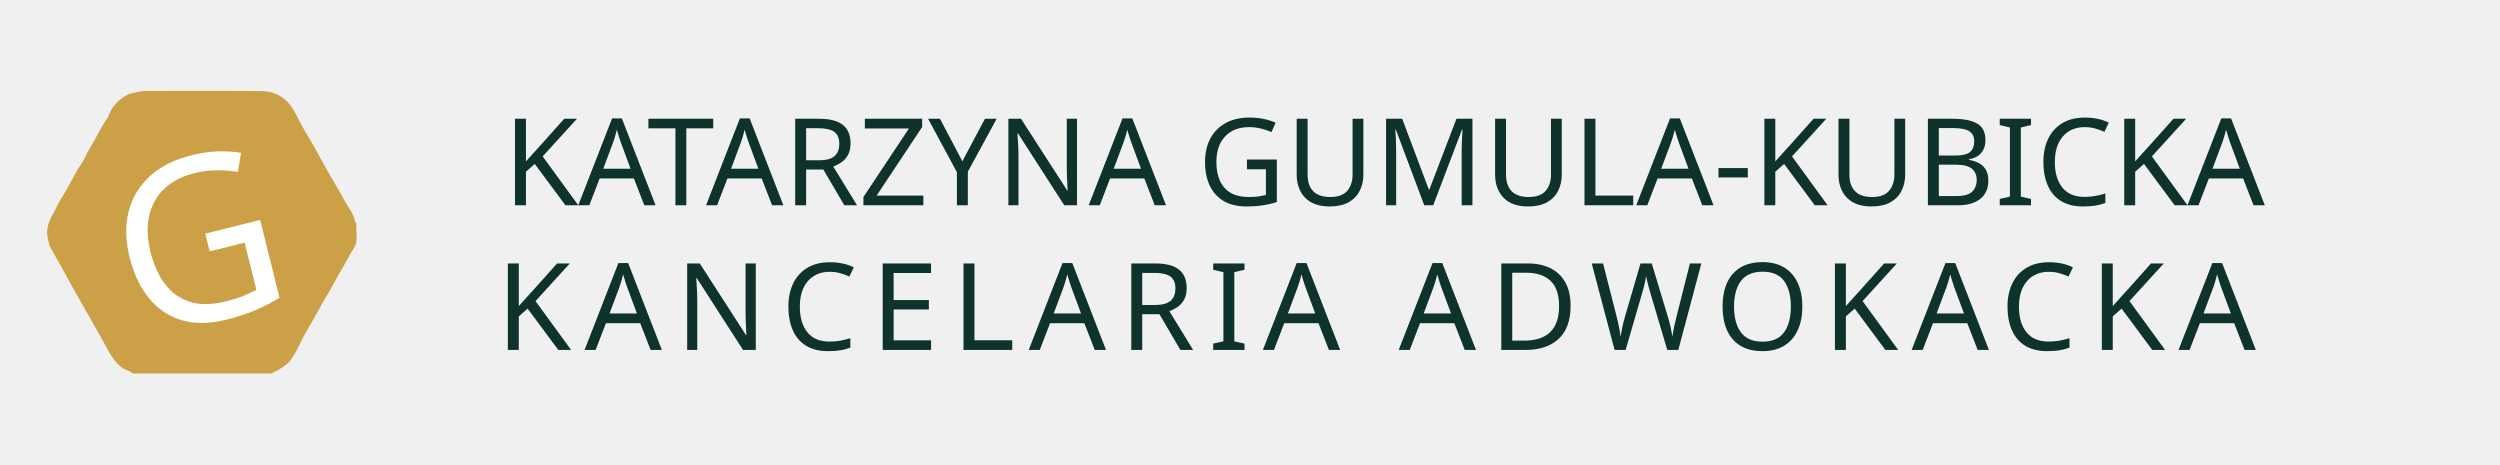
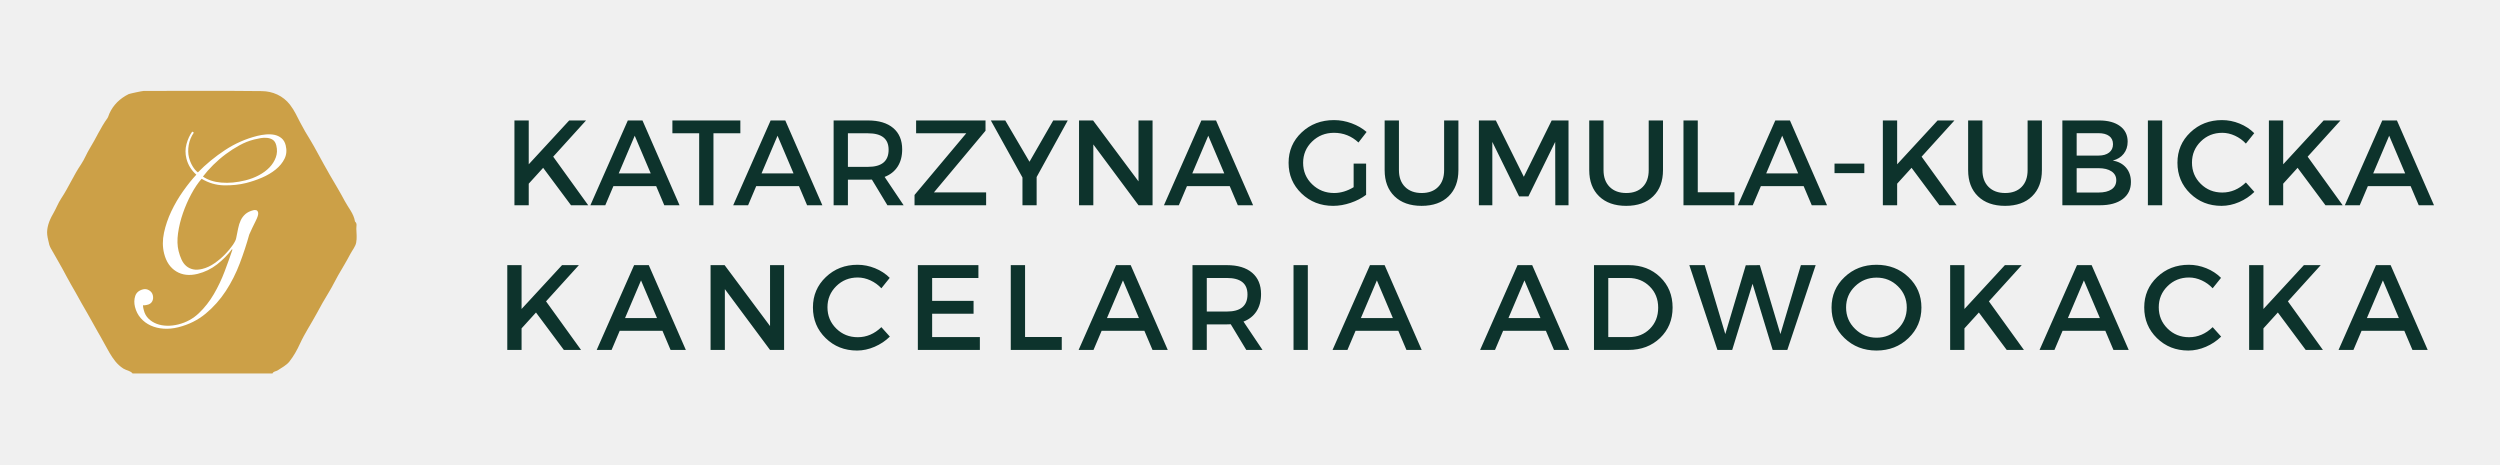
<svg xmlns="http://www.w3.org/2000/svg" width="743px" height="138px" viewBox="0 0 743 138" version="1.1">
  <defs />
  <g id="Artboard-Copy" stroke="none" stroke-width="1" fill="none" fill-rule="evenodd">
-     <text id="Katarzyna-Gumula-Kub" font-family="Montserrat-Regular, Montserrat" font-size="36" font-weight="normal" fill="#0D332C">
-       <tspan x="149.58" y="61">KATARZYNA GUMULA-KUBICKA</tspan>
-       <tspan x="147.452" y="104" letter-spacing="4">KANCELARIA ADWOKACKA</tspan>
-     </text>
+     <path d="M169.704,61 L161.424,49.876 L157.14,54.592 L157.14,61 L152.892,61 L152.892,35.8 L157.14,35.8 L157.14,48.832 L169.164,35.8 L174.168,35.8 L164.412,46.564 L174.816,61 L169.704,61 Z M195.012,55.312 L182.304,55.312 L179.892,61 L175.464,61 L186.588,35.8 L190.944,35.8 L201.96,61 L197.424,61 L195.012,55.312 Z M193.392,51.532 L188.64,40.336 L183.888,51.532 L193.392,51.532 Z M220.032,39.616 L212.04,39.616 L212.04,61 L207.792,61 L207.792,39.616 L199.836,39.616 L199.836,35.8 L220.032,35.8 L220.032,39.616 Z M237.456,55.312 L224.748,55.312 L222.336,61 L217.908,61 L229.032,35.8 L233.388,35.8 L244.404,61 L239.868,61 L237.456,55.312 Z M235.836,51.532 L231.084,40.336 L226.332,51.532 L235.836,51.532 Z M263.736,61 L259.128,53.368 C258.888,53.392 258.504,53.404 257.976,53.404 L252,53.404 L252,61 L247.752,61 L247.752,35.8 L257.976,35.8 C261.192,35.8 263.688,36.55 265.464,38.05 C267.24,39.55 268.128,41.668 268.128,44.404 C268.128,46.42 267.678,48.124 266.778,49.516 C265.878,50.908 264.588,51.928 262.908,52.576 L268.56,61 L263.736,61 Z M252,49.588 L257.976,49.588 C262.056,49.588 264.096,47.896 264.096,44.512 C264.096,41.248 262.056,39.616 257.976,39.616 L252,39.616 L252,49.588 Z M292.896,38.86 L277.56,57.184 L293.076,57.184 L293.076,61 L271.8,61 L271.8,57.94 L287.172,39.616 L272.268,39.616 L272.268,35.8 L292.896,35.8 L292.896,38.86 Z M308.088,52.612 L308.088,61 L303.876,61 L303.876,52.756 L294.48,35.8 L298.764,35.8 L305.964,48.076 L313.02,35.8 L317.34,35.8 L308.088,52.612 Z M342.54,61 L338.364,61 L324.936,42.928 L324.936,61 L320.688,61 L320.688,35.8 L324.864,35.8 L338.364,53.908 L338.364,35.8 L342.54,35.8 L342.54,61 Z M365.472,55.312 L352.764,55.312 L350.352,61 L345.924,61 L357.048,35.8 L361.404,35.8 L372.42,61 L367.884,61 L365.472,55.312 Z M363.852,51.532 L359.1,40.336 L354.348,51.532 L363.852,51.532 Z M402.3,48.616 L406.008,48.616 L406.008,57.904 C404.712,58.888 403.182,59.68 401.418,60.28 C399.654,60.88 397.92,61.18 396.216,61.18 C392.496,61.18 389.358,59.95 386.802,57.49 C384.246,55.03 382.968,52 382.968,48.4 C382.968,44.8 384.264,41.782 386.856,39.346 C389.448,36.91 392.652,35.692 396.468,35.692 C398.244,35.692 399.99,36.01 401.706,36.646 C403.422,37.282 404.904,38.14 406.152,39.22 L403.74,42.352 C401.676,40.432 399.252,39.472 396.468,39.472 C393.9,39.472 391.728,40.336 389.952,42.064 C388.176,43.792 387.288,45.904 387.288,48.4 C387.288,50.92 388.182,53.044 389.97,54.772 C391.758,56.5 393.936,57.364 396.504,57.364 C398.448,57.364 400.38,56.788 402.3,55.636 L402.3,48.616 Z M433.44,35.8 L433.44,50.56 C433.44,53.848 432.468,56.44 430.524,58.336 C428.58,60.232 425.904,61.18 422.496,61.18 C419.088,61.18 416.406,60.232 414.45,58.336 C412.494,56.44 411.516,53.848 411.516,50.56 L411.516,35.8 L415.764,35.8 L415.764,50.56 C415.764,52.672 416.37,54.334 417.582,55.546 C418.794,56.758 420.444,57.364 422.532,57.364 C424.596,57.364 426.222,56.764 427.41,55.564 C428.598,54.364 429.192,52.696 429.192,50.56 L429.192,35.8 L433.44,35.8 Z M466.164,61 L462.24,61 L462.204,42.172 L454.248,58.372 L451.476,58.372 L443.52,42.172 L443.52,61 L439.524,61 L439.524,35.8 L444.564,35.8 L452.88,52.54 L461.16,35.8 L466.164,35.8 L466.164,61 Z M494.244,35.8 L494.244,50.56 C494.244,53.848 493.272,56.44 491.328,58.336 C489.384,60.232 486.708,61.18 483.3,61.18 C479.892,61.18 477.21,60.232 475.254,58.336 C473.298,56.44 472.32,53.848 472.32,50.56 L472.32,35.8 L476.568,35.8 L476.568,50.56 C476.568,52.672 477.174,54.334 478.386,55.546 C479.598,56.758 481.248,57.364 483.336,57.364 C485.4,57.364 487.026,56.764 488.214,55.564 C489.402,54.364 489.996,52.696 489.996,50.56 L489.996,35.8 L494.244,35.8 Z M504.576,57.148 L515.484,57.148 L515.484,61 L500.328,61 L500.328,35.8 L504.576,35.8 L504.576,57.148 Z M536.04,55.312 L523.332,55.312 L520.92,61 L516.492,61 L527.616,35.8 L531.972,35.8 L542.988,61 L538.452,61 L536.04,55.312 Z M534.42,51.532 L529.668,40.336 L524.916,51.532 L534.42,51.532 Z M554.076,51.46 L545.22,51.46 L545.22,48.616 L554.076,48.616 L554.076,51.46 Z M576.396,61 L568.116,49.876 L563.832,54.592 L563.832,61 L559.584,61 L559.584,35.8 L563.832,35.8 L563.832,48.832 L575.856,35.8 L580.86,35.8 L571.104,46.564 L581.508,61 L576.396,61 Z M606.852,35.8 L606.852,50.56 C606.852,53.848 605.88,56.44 603.936,58.336 C601.992,60.232 599.316,61.18 595.908,61.18 C592.5,61.18 589.818,60.232 587.862,58.336 C585.906,56.44 584.928,53.848 584.928,50.56 L584.928,35.8 L589.176,35.8 L589.176,50.56 C589.176,52.672 589.782,54.334 590.994,55.546 C592.206,56.758 593.856,57.364 595.944,57.364 C598.008,57.364 599.634,56.764 600.822,55.564 C602.01,54.364 602.604,52.696 602.604,50.56 L602.604,35.8 L606.852,35.8 Z M612.936,35.8 L623.88,35.8 C626.496,35.8 628.56,36.358 630.072,37.474 C631.584,38.59 632.34,40.132 632.34,42.1 C632.34,43.516 631.944,44.722 631.152,45.718 C630.36,46.714 629.28,47.38 627.912,47.716 C629.592,48.004 630.912,48.712 631.872,49.84 C632.832,50.968 633.312,52.384 633.312,54.088 C633.312,56.248 632.496,57.94 630.864,59.164 C629.232,60.388 626.988,61 624.132,61 L612.936,61 L612.936,35.8 Z M617.184,39.58 L617.184,46.24 L623.664,46.24 C625.008,46.24 626.064,45.94 626.832,45.34 C627.6,44.74 627.984,43.912 627.984,42.856 C627.984,41.8 627.606,40.99 626.85,40.426 C626.094,39.862 625.032,39.58 623.664,39.58 L617.184,39.58 Z M617.184,49.984 L617.184,57.22 L623.664,57.22 C625.344,57.22 626.646,56.902 627.57,56.266 C628.494,55.63 628.956,54.724 628.956,53.548 C628.956,52.444 628.488,51.574 627.552,50.938 C626.616,50.302 625.32,49.984 623.664,49.984 L617.184,49.984 Z M642.6,61 L638.352,61 L638.352,35.8 L642.6,35.8 L642.6,61 Z M660.384,35.692 C662.16,35.692 663.894,36.034 665.586,36.718 C667.278,37.402 668.736,38.356 669.96,39.58 L667.476,42.676 C666.564,41.692 665.484,40.912 664.236,40.336 C662.988,39.76 661.728,39.472 660.456,39.472 C657.936,39.472 655.806,40.33 654.066,42.046 C652.326,43.762 651.456,45.856 651.456,48.328 C651.456,50.824 652.326,52.93 654.066,54.646 C655.806,56.362 657.936,57.22 660.456,57.22 C663.072,57.22 665.412,56.224 667.476,54.232 L669.996,57.04 C668.7,58.312 667.188,59.32 665.46,60.064 C663.732,60.808 661.992,61.18 660.24,61.18 C656.544,61.18 653.436,59.95 650.916,57.49 C648.396,55.03 647.136,51.988 647.136,48.364 C647.136,44.788 648.414,41.782 650.97,39.346 C653.526,36.91 656.664,35.692 660.384,35.692 Z M691.128,61 L682.848,49.876 L678.564,54.592 L678.564,61 L674.316,61 L674.316,35.8 L678.564,35.8 L678.564,48.832 L690.588,35.8 L695.592,35.8 L685.836,46.564 L696.24,61 L691.128,61 Z M716.436,55.312 L703.728,55.312 L701.316,61 L696.888,61 L708.012,35.8 L712.368,35.8 L723.384,61 L718.848,61 L716.436,55.312 Z M714.816,51.532 L710.064,40.336 L705.312,51.532 L714.816,51.532 Z M167.576,104 L159.296,92.876 L155.012,97.592 L155.012,104 L150.764,104 L150.764,78.8 L155.012,78.8 L155.012,91.832 L167.036,78.8 L172.04,78.8 L162.284,89.564 L172.688,104 L167.576,104 Z M196.884,98.312 L184.176,98.312 L181.764,104 L177.336,104 L188.46,78.8 L192.816,78.8 L203.832,104 L199.296,104 L196.884,98.312 Z M195.264,94.532 L190.512,83.336 L185.76,94.532 L195.264,94.532 Z M233.032,104 L228.856,104 L215.428,85.928 L215.428,104 L211.18,104 L211.18,78.8 L215.356,78.8 L228.856,96.908 L228.856,78.8 L233.032,78.8 L233.032,104 Z M254.852,78.692 C256.628,78.692 258.362,79.034 260.054,79.718 C261.746,80.402 263.204,81.356 264.428,82.58 L261.944,85.676 C261.032,84.692 259.952,83.912 258.704,83.336 C257.456,82.76 256.196,82.472 254.924,82.472 C252.404,82.472 250.274,83.33 248.534,85.046 C246.794,86.762 245.924,88.856 245.924,91.328 C245.924,93.824 246.794,95.93 248.534,97.646 C250.274,99.362 252.404,100.22 254.924,100.22 C257.54,100.22 259.88,99.224 261.944,97.232 L264.464,100.04 C263.168,101.312 261.656,102.32 259.928,103.064 C258.2,103.808 256.46,104.18 254.708,104.18 C251.012,104.18 247.904,102.95 245.384,100.49 C242.864,98.03 241.604,94.988 241.604,91.364 C241.604,87.788 242.882,84.782 245.438,82.346 C247.994,79.91 251.132,78.692 254.852,78.692 Z M290.784,82.616 L277.032,82.616 L277.032,89.42 L289.344,89.42 L289.344,93.236 L277.032,93.236 L277.032,100.184 L291.216,100.184 L291.216,104 L272.784,104 L272.784,78.8 L290.784,78.8 L290.784,82.616 Z M304.648,100.148 L315.556,100.148 L315.556,104 L300.4,104 L300.4,78.8 L304.648,78.8 L304.648,100.148 Z M340.112,98.312 L327.404,98.312 L324.992,104 L320.564,104 L331.688,78.8 L336.044,78.8 L347.06,104 L342.524,104 L340.112,98.312 Z M338.492,94.532 L333.74,83.336 L328.988,94.532 L338.492,94.532 Z M370.392,104 L365.784,96.368 C365.544,96.392 365.16,96.404 364.632,96.404 L358.656,96.404 L358.656,104 L354.408,104 L354.408,78.8 L364.632,78.8 C367.848,78.8 370.344,79.55 372.12,81.05 C373.896,82.55 374.784,84.668 374.784,87.404 C374.784,89.42 374.334,91.124 373.434,92.516 C372.534,93.908 371.244,94.928 369.564,95.576 L375.216,104 L370.392,104 Z M358.656,92.588 L364.632,92.588 C368.712,92.588 370.752,90.896 370.752,87.512 C370.752,84.248 368.712,82.616 364.632,82.616 L358.656,82.616 L358.656,92.588 Z M388.684,104 L384.436,104 L384.436,78.8 L388.684,78.8 L388.684,104 Z M415.58,98.312 L402.872,98.312 L400.46,104 L396.032,104 L407.156,78.8 L411.512,78.8 L422.528,104 L417.992,104 L415.58,98.312 Z M413.96,94.532 L409.208,83.336 L404.456,94.532 L413.96,94.532 Z M459.436,98.312 L446.728,98.312 L444.316,104 L439.888,104 L451.012,78.8 L455.368,78.8 L466.384,104 L461.848,104 L459.436,98.312 Z M457.816,94.532 L453.064,83.336 L448.312,94.532 L457.816,94.532 Z M473.732,78.8 L484.064,78.8 C487.832,78.8 490.946,79.988 493.406,82.364 C495.866,84.74 497.096,87.752 497.096,91.4 C497.096,95.048 495.86,98.06 493.388,100.436 C490.916,102.812 487.772,104 483.956,104 L473.732,104 L473.732,78.8 Z M477.98,82.616 L477.98,100.184 L484.172,100.184 C486.644,100.184 488.702,99.362 490.346,97.718 C491.99,96.074 492.812,93.98 492.812,91.436 C492.812,88.892 491.966,86.786 490.274,85.118 C488.582,83.45 486.488,82.616 483.992,82.616 L477.98,82.616 Z M531.192,104 L526.836,104 L520.86,84.344 L514.812,104 L510.42,104 L502.068,78.8 L506.64,78.8 L512.76,99.284 L518.844,78.836 L523.02,78.8 L529.14,99.284 L535.224,78.8 L539.616,78.8 L531.192,104 Z M548.188,82.364 C550.756,79.916 553.924,78.692 557.692,78.692 C561.46,78.692 564.628,79.91 567.196,82.346 C569.764,84.782 571.048,87.8 571.048,91.4 C571.048,95 569.764,98.03 567.196,100.49 C564.628,102.95 561.46,104.18 557.692,104.18 C553.924,104.18 550.756,102.95 548.188,100.49 C545.62,98.03 544.336,95 544.336,91.4 C544.336,87.8 545.62,84.788 548.188,82.364 Z M557.728,82.508 C555.232,82.508 553.096,83.366 551.32,85.082 C549.544,86.798 548.656,88.904 548.656,91.4 C548.656,93.896 549.55,96.014 551.338,97.754 C553.126,99.494 555.256,100.364 557.728,100.364 C560.2,100.364 562.312,99.494 564.064,97.754 C565.816,96.014 566.692,93.896 566.692,91.4 C566.692,88.904 565.816,86.798 564.064,85.082 C562.312,83.366 560.2,82.508 557.728,82.508 Z M596.396,104 L588.116,92.876 L583.832,97.592 L583.832,104 L579.584,104 L579.584,78.8 L583.832,78.8 L583.832,91.832 L595.856,78.8 L600.86,78.8 L591.104,89.564 L601.508,104 L596.396,104 Z M625.704,98.312 L612.996,98.312 L610.584,104 L606.156,104 L617.28,78.8 L621.636,78.8 L632.652,104 L628.116,104 L625.704,98.312 Z M624.084,94.532 L619.332,83.336 L614.58,94.532 L624.084,94.532 Z M650.512,78.692 C652.288,78.692 654.022,79.034 655.714,79.718 C657.406,80.402 658.864,81.356 660.088,82.58 L657.604,85.676 C656.692,84.692 655.612,83.912 654.364,83.336 C653.116,82.76 651.856,82.472 650.584,82.472 C648.064,82.472 645.934,83.33 644.194,85.046 C642.454,86.762 641.584,88.856 641.584,91.328 C641.584,93.824 642.454,95.93 644.194,97.646 C645.934,99.362 648.064,100.22 650.584,100.22 C653.2,100.22 655.54,99.224 657.604,97.232 L660.124,100.04 C658.828,101.312 657.316,102.32 655.588,103.064 C653.86,103.808 652.12,104.18 650.368,104.18 C646.672,104.18 643.564,102.95 641.044,100.49 C638.524,98.03 637.264,94.988 637.264,91.364 C637.264,87.788 638.542,84.782 641.098,82.346 C643.654,79.91 646.792,78.692 650.512,78.692 Z M685.256,104 L676.976,92.876 L672.692,97.592 L672.692,104 L668.444,104 L668.444,78.8 L672.692,78.8 L672.692,91.832 L684.716,78.8 L689.72,78.8 L679.964,89.564 L690.368,104 L685.256,104 Z M714.564,98.312 L701.856,98.312 L699.444,104 L695.016,104 L706.14,78.8 L710.496,78.8 L721.512,104 L716.976,104 L714.564,98.312 Z M712.944,94.532 L708.192,83.336 L703.44,94.532 L712.944,94.532 Z" id="Katarzyna-Gumula-Kub" fill="#0D332C" />
    <path d="M39.417,111 C38.716,110.148 37.571,110.113 36.678,109.548 C34.773,108.343 33.601,106.633 32.528,104.814 C31.298,102.727 30.22,100.557 28.972,98.471 C27.992,96.83 27.151,95.094 26.156,93.444 C24.868,91.305 23.696,89.094 22.466,86.925 C21.559,85.326 20.604,83.733 19.749,82.092 C18.269,79.25 16.617,76.497 15.048,73.701 C14.877,73.396 14.772,73.055 14.661,72.789 C14.439,71.745 14.141,70.765 14.035,69.764 C13.828,67.815 14.546,65.641 15.75,63.594 C16.648,62.066 17.264,60.365 18.241,58.895 C20.383,55.672 21.883,52.092 24.062,48.889 C25.097,47.368 25.744,45.595 26.721,44.03 C28.537,41.118 29.88,37.935 31.912,35.147 C32.196,34.758 32.29,34.235 32.491,33.784 C33.677,31.134 35.657,29.258 38.237,27.969 C38.502,27.835 42.312,27.025 42.692,27.025 C54.389,27.024 66.086,26.943 77.782,27.077 C81.084,27.115 84.122,28.462 86.197,31.139 C87.451,32.756 88.327,34.675 89.277,36.509 C90.197,38.288 91.211,40.004 92.27,41.702 C93.021,42.91 93.679,44.178 94.372,45.423 C95.581,47.6 96.749,49.803 98.004,51.955 C99.513,54.548 101.08,57.124 102.472,59.762 C103.522,61.751 105.154,63.503 105.503,65.847 C106.235,66.439 105.875,67.255 105.902,67.97 C105.956,69.345 106.114,70.759 105.86,72.088 C105.624,73.321 104.705,74.36 104.115,75.49 C102.986,77.646 101.726,79.711 100.508,81.809 C99.584,83.4 98.817,85.095 97.84,86.667 C96.482,88.852 95.233,91.117 94.018,93.364 C92.429,96.301 90.554,99.082 89.159,102.134 C88.302,104.007 87.274,105.857 86.001,107.467 C85.135,108.562 83.735,109.257 82.531,110.068 C82.035,110.402 81.274,110.313 80.98,111 L39.417,111 Z" id="Fill-28" fill="#CCA047" />
-     <text id="G-" transform="translate(110, 62) rotate(-14) translate(-110, -62) " font-family="SnellRoundhand, Snell Roundhand" font-size="68" font-weight="normal" fill="#FFFFFF">
-       <tspan x="33" y="83">G </tspan>
-     </text>
+     <path d="M64.28,39.076 C63.237,39.983 62.444,41.059 61.9,42.306 C61.356,43.553 61.084,44.743 61.084,45.876 C61.084,46.828 61.22,47.757 61.492,48.664 C61.764,49.571 62.127,50.296 62.58,50.84 C65.527,49.027 68.677,47.531 72.032,46.352 C75.387,45.173 78.832,44.584 82.368,44.584 C83.184,44.584 84.034,44.652 84.918,44.788 C85.802,44.924 86.607,45.162 87.332,45.502 C88.057,45.842 88.658,46.329 89.134,46.964 C89.61,47.599 89.848,48.392 89.848,49.344 C89.848,50.84 89.417,52.098 88.556,53.118 C87.695,54.138 86.584,54.965 85.224,55.6 C83.864,56.235 82.345,56.688 80.668,56.96 C78.991,57.232 77.336,57.368 75.704,57.368 C73.619,57.368 71.443,57.062 69.176,56.45 C66.909,55.838 64.915,54.671 63.192,52.948 C61.877,53.855 60.529,55.067 59.146,56.586 C57.763,58.105 56.494,59.748 55.338,61.516 C54.182,63.284 53.23,65.097 52.482,66.956 C51.734,68.815 51.36,70.537 51.36,72.124 C51.36,73.076 51.439,73.971 51.598,74.81 C51.757,75.649 52.051,76.374 52.482,76.986 C52.913,77.598 53.491,78.085 54.216,78.448 C54.941,78.811 55.848,78.992 56.936,78.992 C58.205,78.992 59.497,78.743 60.812,78.244 C62.127,77.745 63.351,77.145 64.484,76.442 C65.617,75.739 66.592,75.025 67.408,74.3 C68.224,73.575 68.723,72.985 68.904,72.532 C69.357,71.58 69.777,70.696 70.162,69.88 C70.547,69.064 70.989,68.35 71.488,67.738 C71.987,67.126 72.587,66.639 73.29,66.276 C73.993,65.913 74.865,65.732 75.908,65.732 C76.18,65.732 76.441,65.8 76.69,65.936 C76.939,66.072 77.064,66.344 77.064,66.752 C77.064,67.251 76.611,68.021 75.704,69.064 C74.797,70.107 73.868,71.24 72.916,72.464 C71.511,74.957 69.913,77.496 68.122,80.08 C66.331,82.664 64.325,84.987 62.104,87.05 C59.883,89.113 57.412,90.801 54.692,92.116 C51.972,93.431 49.003,94.088 45.784,94.088 C44.243,94.088 42.803,93.873 41.466,93.442 C40.129,93.011 38.961,92.399 37.964,91.606 C36.967,90.813 36.185,89.861 35.618,88.75 C35.051,87.639 34.768,86.427 34.768,85.112 C34.768,83.933 35.051,82.891 35.618,81.984 C36.185,81.077 37.103,80.624 38.372,80.624 C39.007,80.624 39.562,80.862 40.038,81.338 C40.514,81.814 40.752,82.369 40.752,83.004 C40.752,83.729 40.537,84.319 40.106,84.772 C39.675,85.225 39.097,85.429 38.372,85.384 C38.236,85.384 38.043,85.373 37.794,85.35 C37.545,85.327 37.352,85.271 37.216,85.18 C37.125,85.497 37.08,85.792 37.08,86.064 L37.08,86.744 C37.08,87.741 37.329,88.648 37.828,89.464 C38.327,90.28 38.984,90.971 39.8,91.538 C40.616,92.105 41.557,92.535 42.622,92.83 C43.687,93.125 44.809,93.272 45.988,93.272 C48.436,93.272 50.691,92.683 52.754,91.504 C54.817,90.325 56.709,88.852 58.432,87.084 C60.155,85.316 61.73,83.401 63.158,81.338 C64.586,79.275 65.867,77.36 67,75.592 L66.864,75.456 C65.277,76.771 63.487,77.87 61.492,78.754 C59.497,79.638 57.412,80.08 55.236,80.08 C52.697,80.08 50.691,79.332 49.218,77.836 C47.745,76.34 47.008,74.323 47.008,71.784 C47.008,69.789 47.495,67.795 48.47,65.8 C49.445,63.805 50.669,61.913 52.142,60.122 C53.615,58.331 55.236,56.677 57.004,55.158 C58.772,53.639 60.427,52.381 61.968,51.384 C60.835,49.752 60.268,47.961 60.268,46.012 C60.268,44.516 60.619,43.133 61.322,41.864 C62.025,40.595 62.875,39.529 63.872,38.668 L64.28,39.076 Z M87.128,48.732 C87.128,47.916 86.935,47.293 86.55,46.862 C86.165,46.431 85.666,46.103 85.054,45.876 C84.442,45.649 83.796,45.513 83.116,45.468 C82.436,45.423 81.779,45.4 81.144,45.4 C79.648,45.4 78.118,45.604 76.554,46.012 C74.99,46.42 73.449,46.941 71.93,47.576 C70.411,48.211 68.949,48.947 67.544,49.786 C66.139,50.625 64.869,51.497 63.736,52.404 C64.869,53.719 66.49,54.739 68.598,55.464 C70.706,56.189 73.097,56.552 75.772,56.552 C77.223,56.552 78.628,56.382 79.988,56.042 C81.348,55.702 82.549,55.203 83.592,54.546 C84.635,53.889 85.485,53.073 86.142,52.098 C86.799,51.123 87.128,50.001 87.128,48.732 Z" id="G-" fill="#FFFFFF" transform="translate(62.308, 66.378) rotate(-14) translate(-62.308, -66.378) " />
  </g>
</svg>
